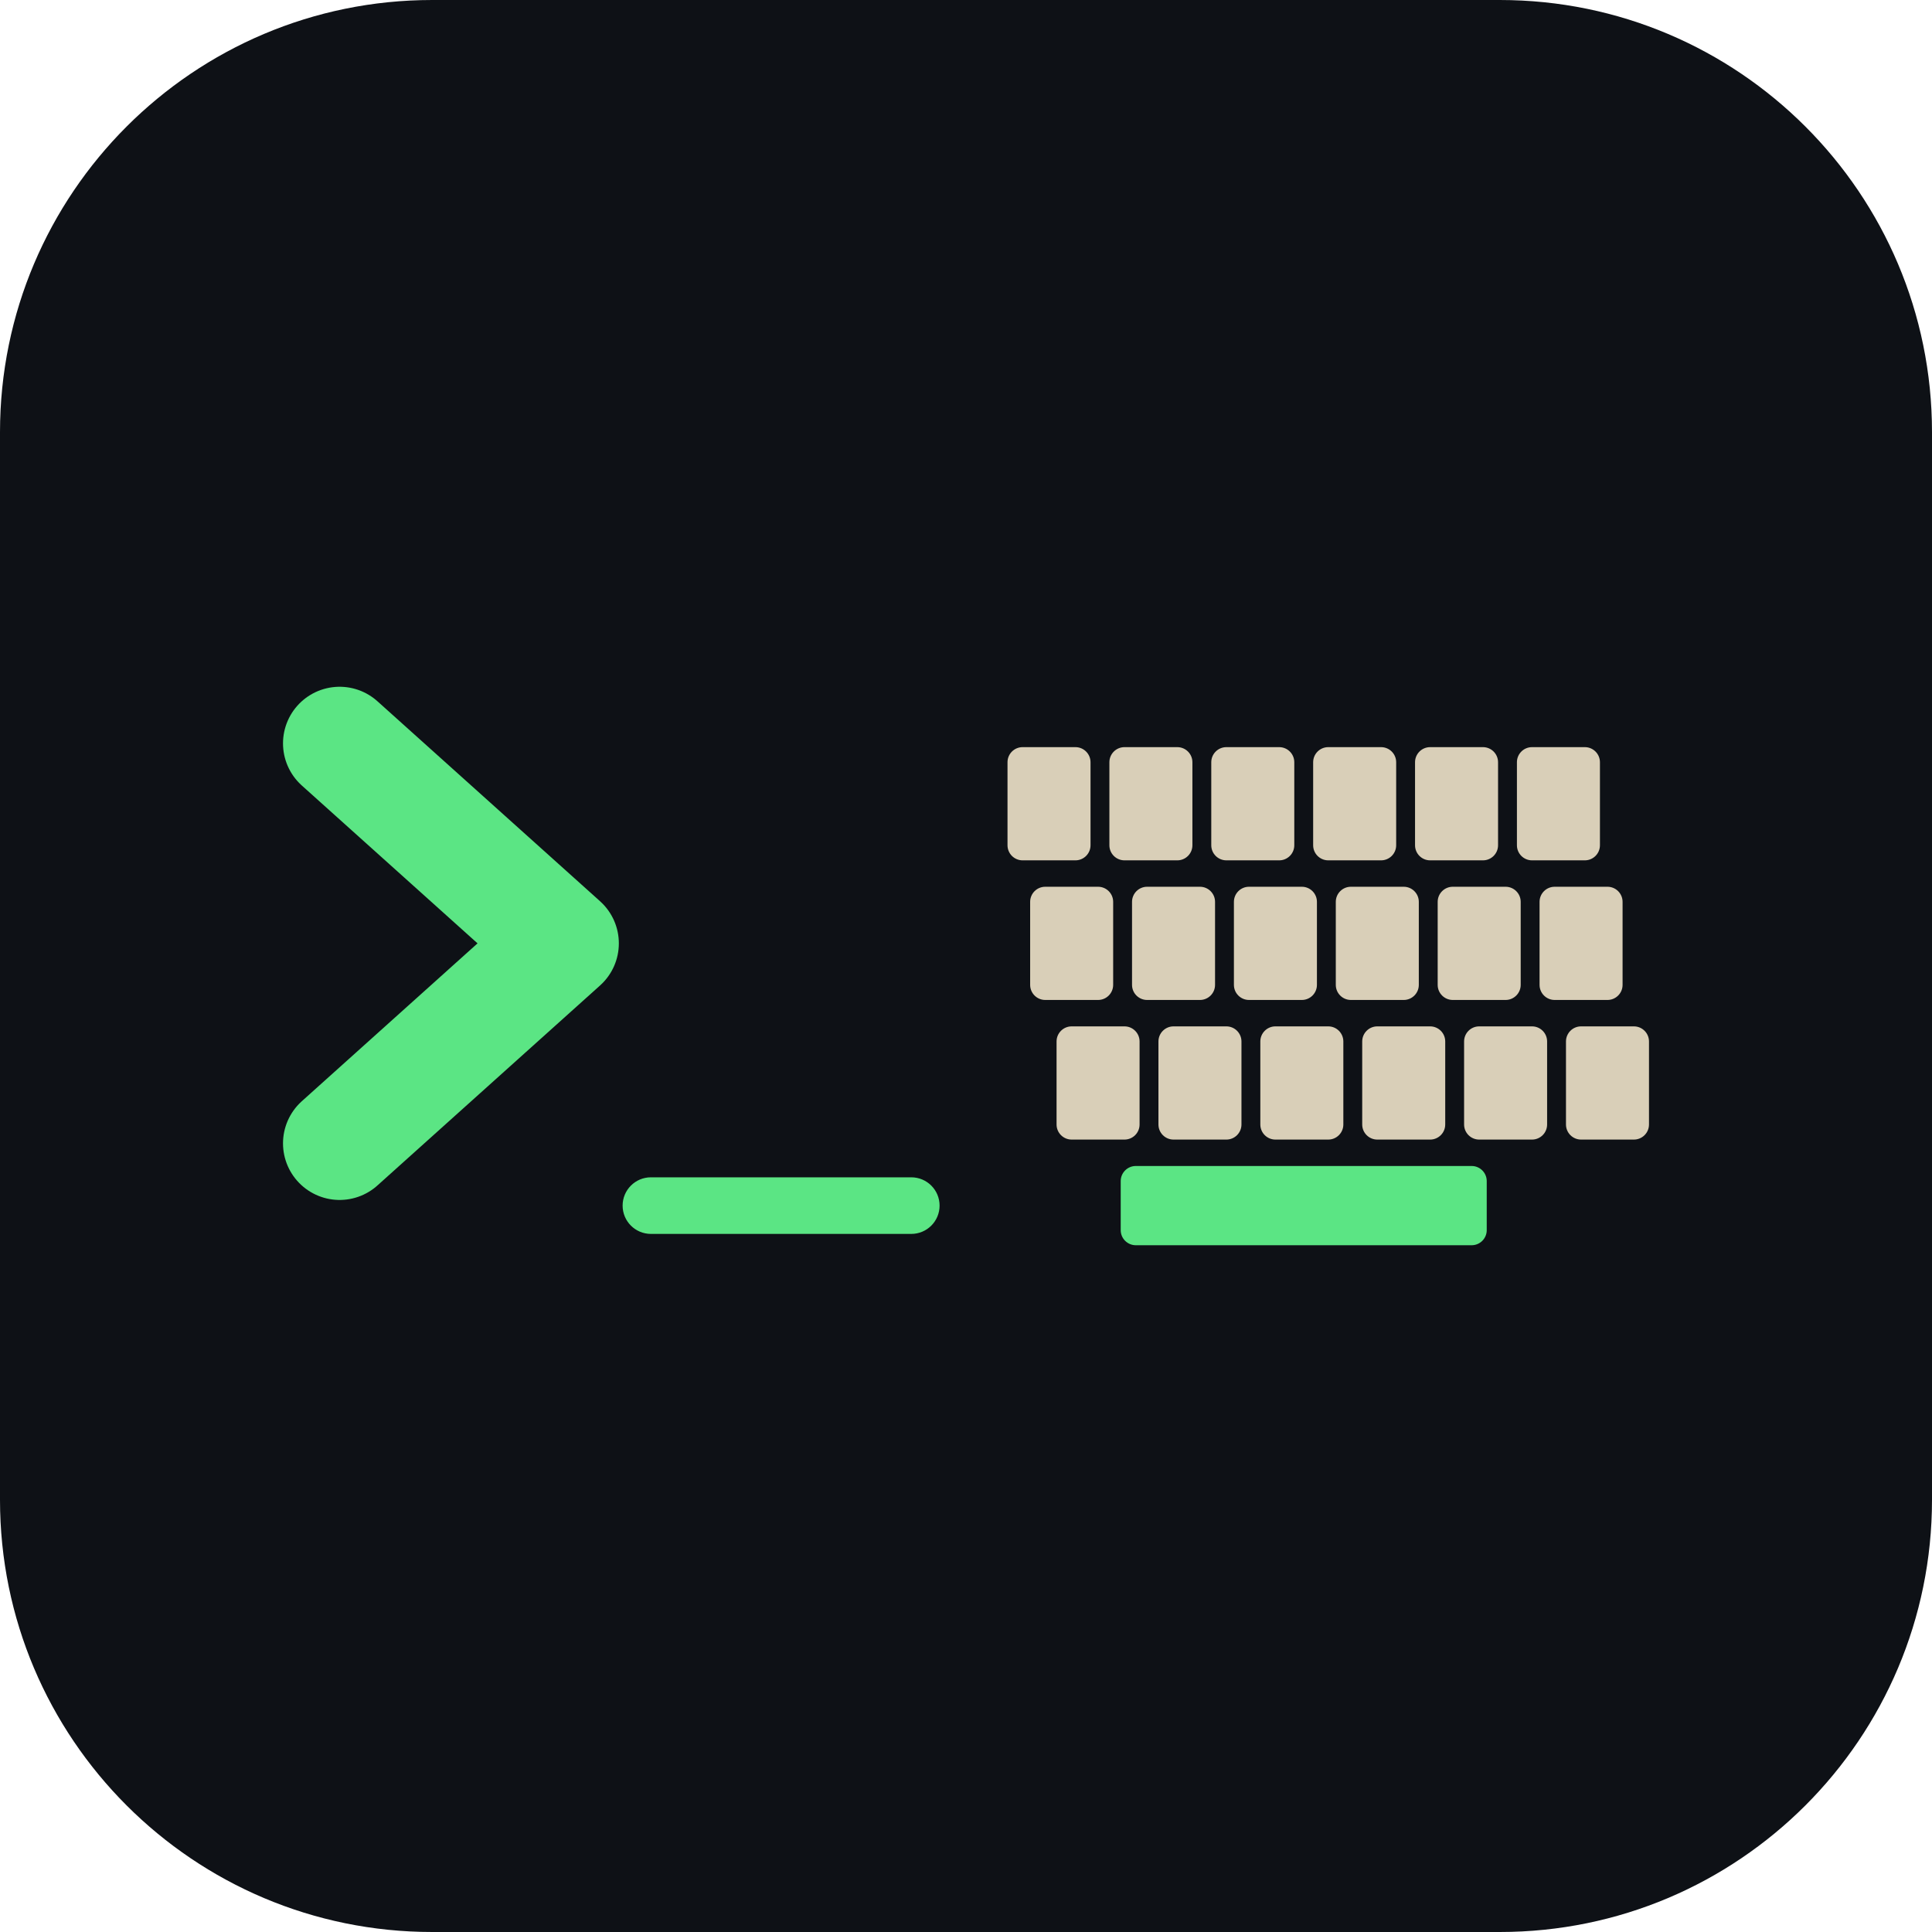
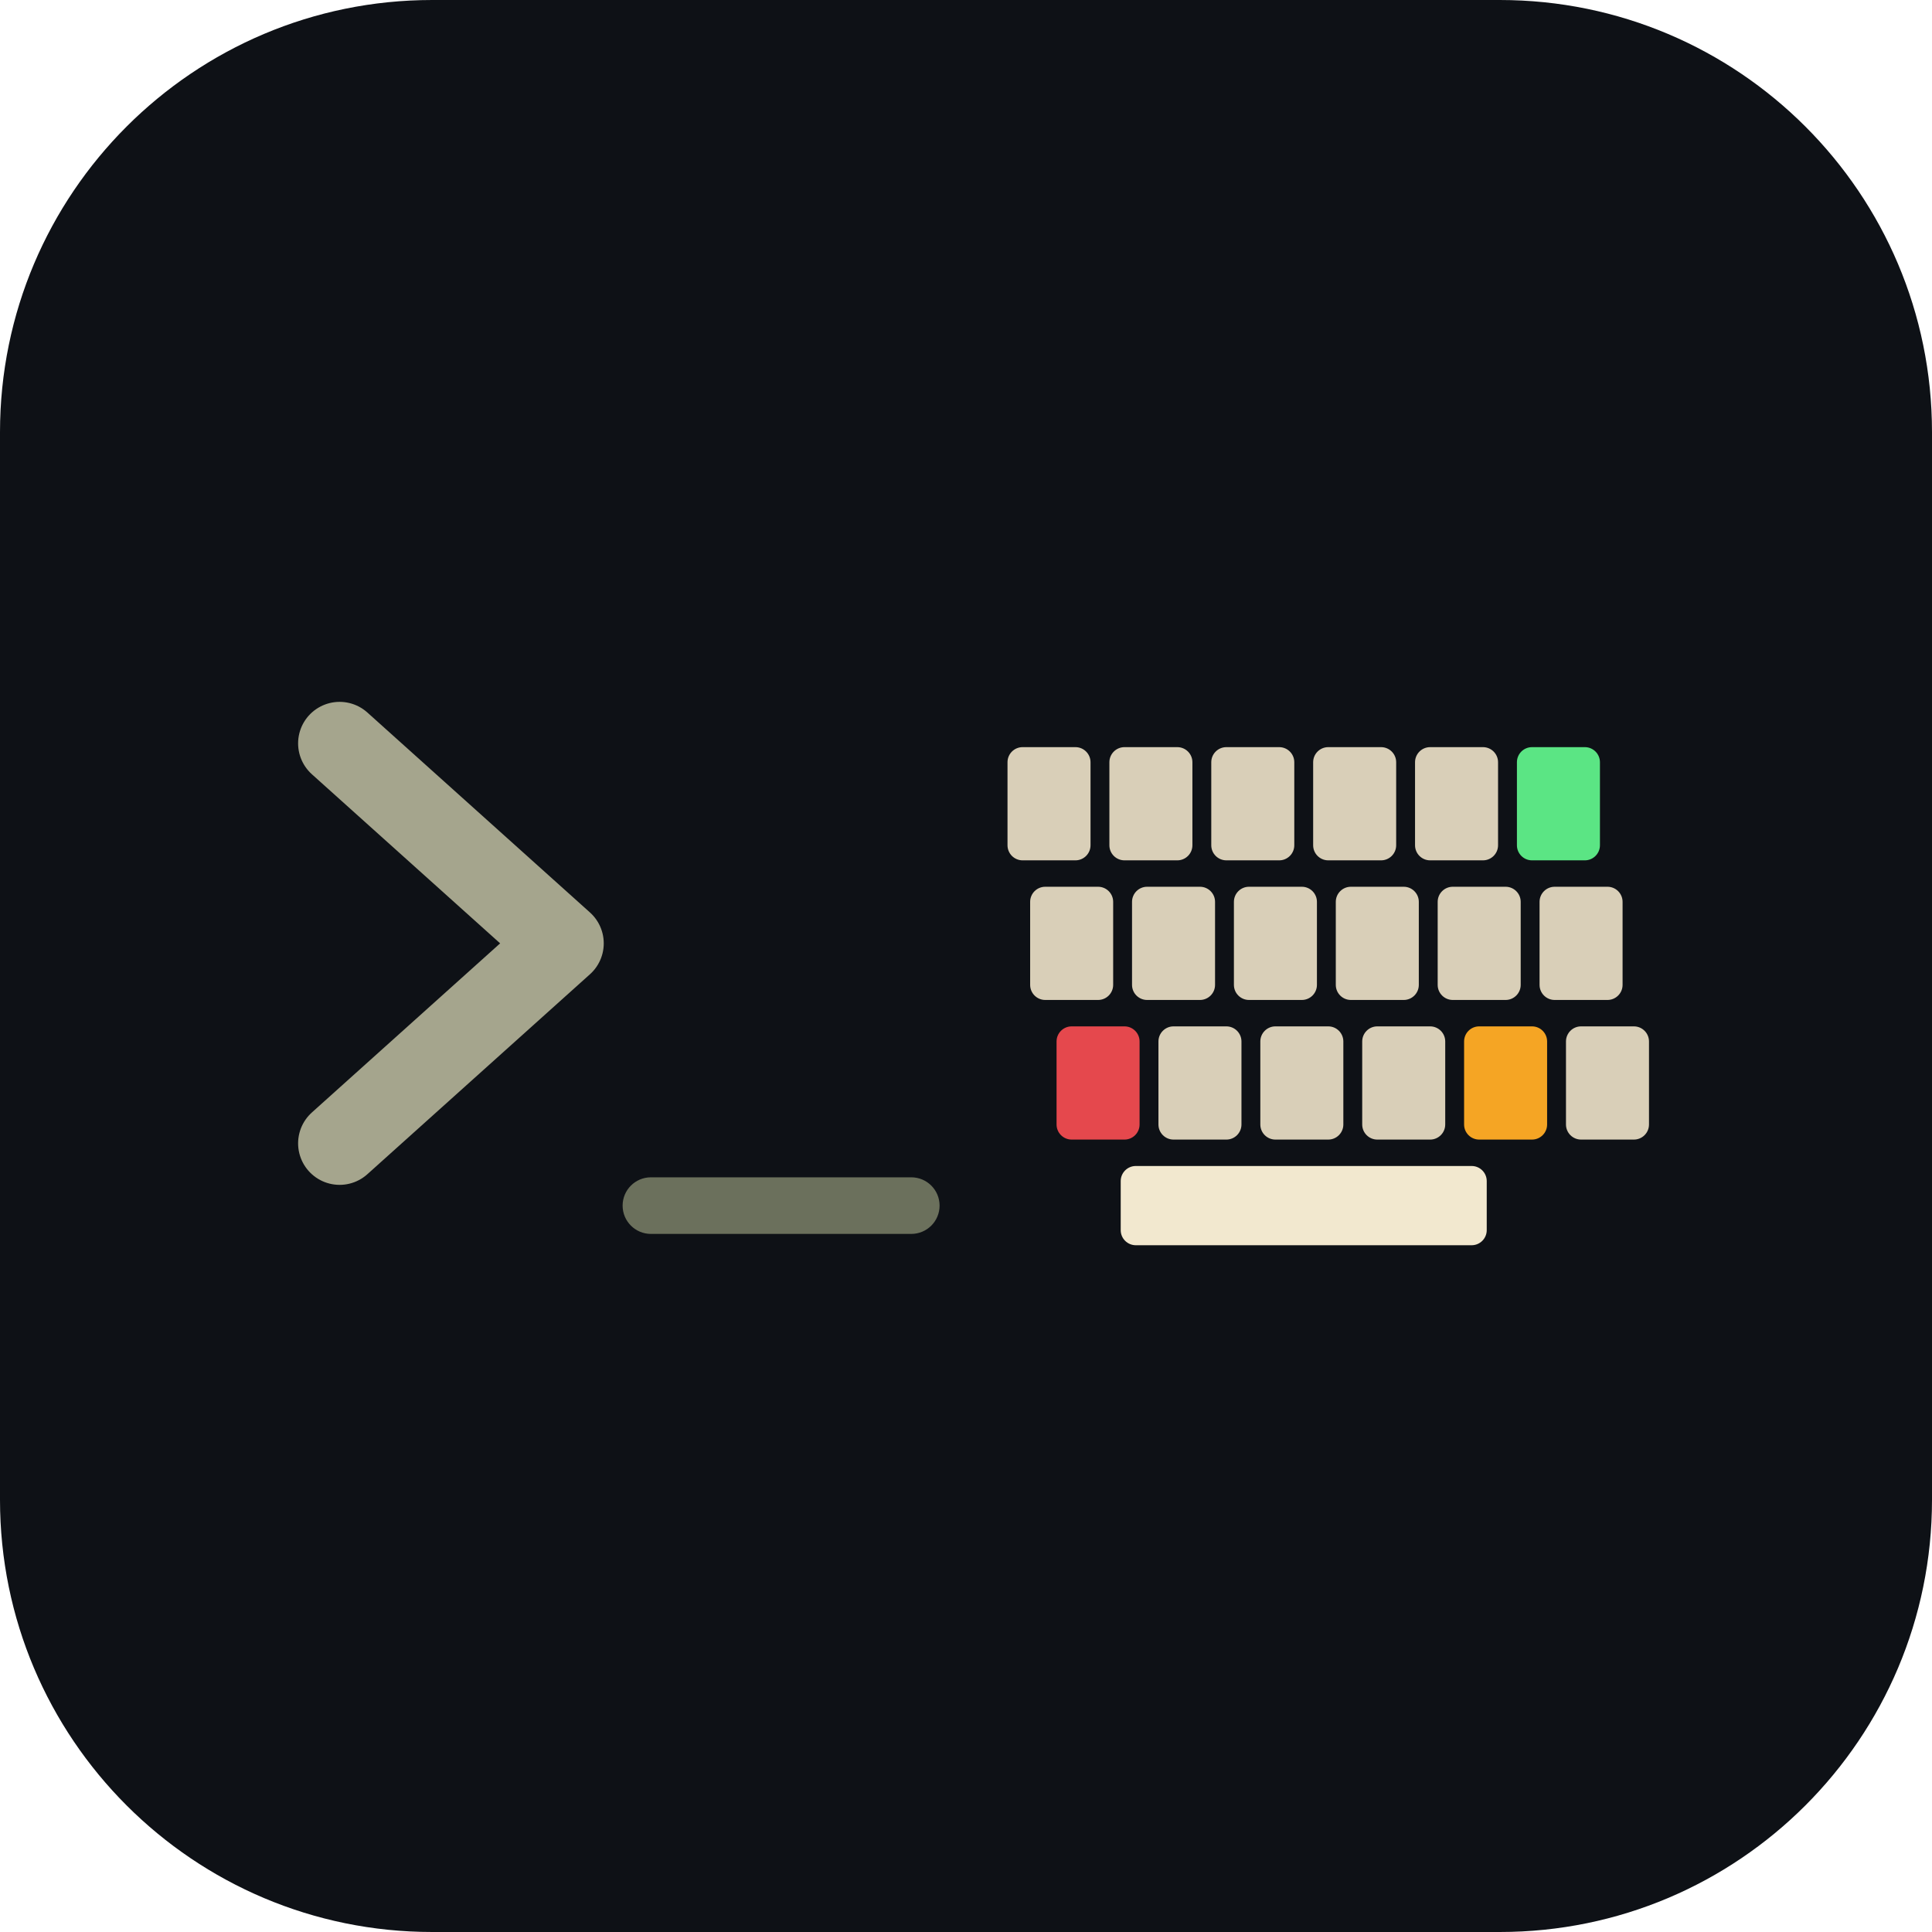
<svg xmlns="http://www.w3.org/2000/svg" viewBox="0 0 1024 1024" width="1024" height="1024">
  <rect x="0" y="0" width="1024" height="1024" rx="229.07" fill="#0E1116" />
-   <polyline points="180,394 298,500 180,606" fill="none" stroke="#5BE584" stroke-width="60" stroke-linecap="round" stroke-linejoin="round" />
-   <rect x="330" y="624" width="168" height="30" rx="15" fill="#5BE584" />
+   <polyline points="180,394 298,500 180,606" fill="none" stroke="#A5A58D" stroke-width="44" stroke-linecap="round" stroke-linejoin="round" />
+   <rect x="330" y="624" width="168" height="30" rx="15" fill="#6B705C" />
  <rect x="534" y="396" width="44" height="60" rx="8" fill="#D9CFB8" />
  <rect x="588" y="396" width="44" height="60" rx="8" fill="#D9CFB8" />
  <rect x="642" y="396" width="44" height="60" rx="8" fill="#D9CFB8" />
  <rect x="696" y="396" width="44" height="60" rx="8" fill="#D9CFB8" />
  <rect x="750" y="396" width="44" height="60" rx="8" fill="#D9CFB8" />
-   <rect x="804" y="396" width="44" height="60" rx="8" fill="#D9CFB8" />
+   <rect x="804" y="396" width="44" height="60" rx="8" fill="#5BE584" />
  <rect x="546" y="470" width="44" height="60" rx="8" fill="#D9CFB8" />
  <rect x="600" y="470" width="44" height="60" rx="8" fill="#D9CFB8" />
  <rect x="654" y="470" width="44" height="60" rx="8" fill="#D9CFB8" />
  <rect x="708" y="470" width="44" height="60" rx="8" fill="#D9CFB8" />
  <rect x="762" y="470" width="44" height="60" rx="8" fill="#D9CFB8" />
  <rect x="816" y="470" width="44" height="60" rx="8" fill="#D9CFB8" />
-   <rect x="560" y="544" width="44" height="60" rx="8" fill="#D9CFB8" />
+   <rect x="560" y="544" width="44" height="60" rx="8" fill="#E5484D" />
  <rect x="614" y="544" width="44" height="60" rx="8" fill="#D9CFB8" />
  <rect x="668" y="544" width="44" height="60" rx="8" fill="#D9CFB8" />
  <rect x="722" y="544" width="44" height="60" rx="8" fill="#D9CFB8" />
-   <rect x="776" y="544" width="44" height="60" rx="8" fill="#D9CFB8" />
+   <rect x="776" y="544" width="44" height="60" rx="8" fill="#F5A524" />
  <rect x="830" y="544" width="44" height="60" rx="8" fill="#D9CFB8" />
-   <rect x="594" y="618" width="194" height="42" rx="8" fill="#5BE584" />
+   <rect x="594" y="618" width="194" height="42" rx="8" fill="#F2E8CF" />
</svg>
